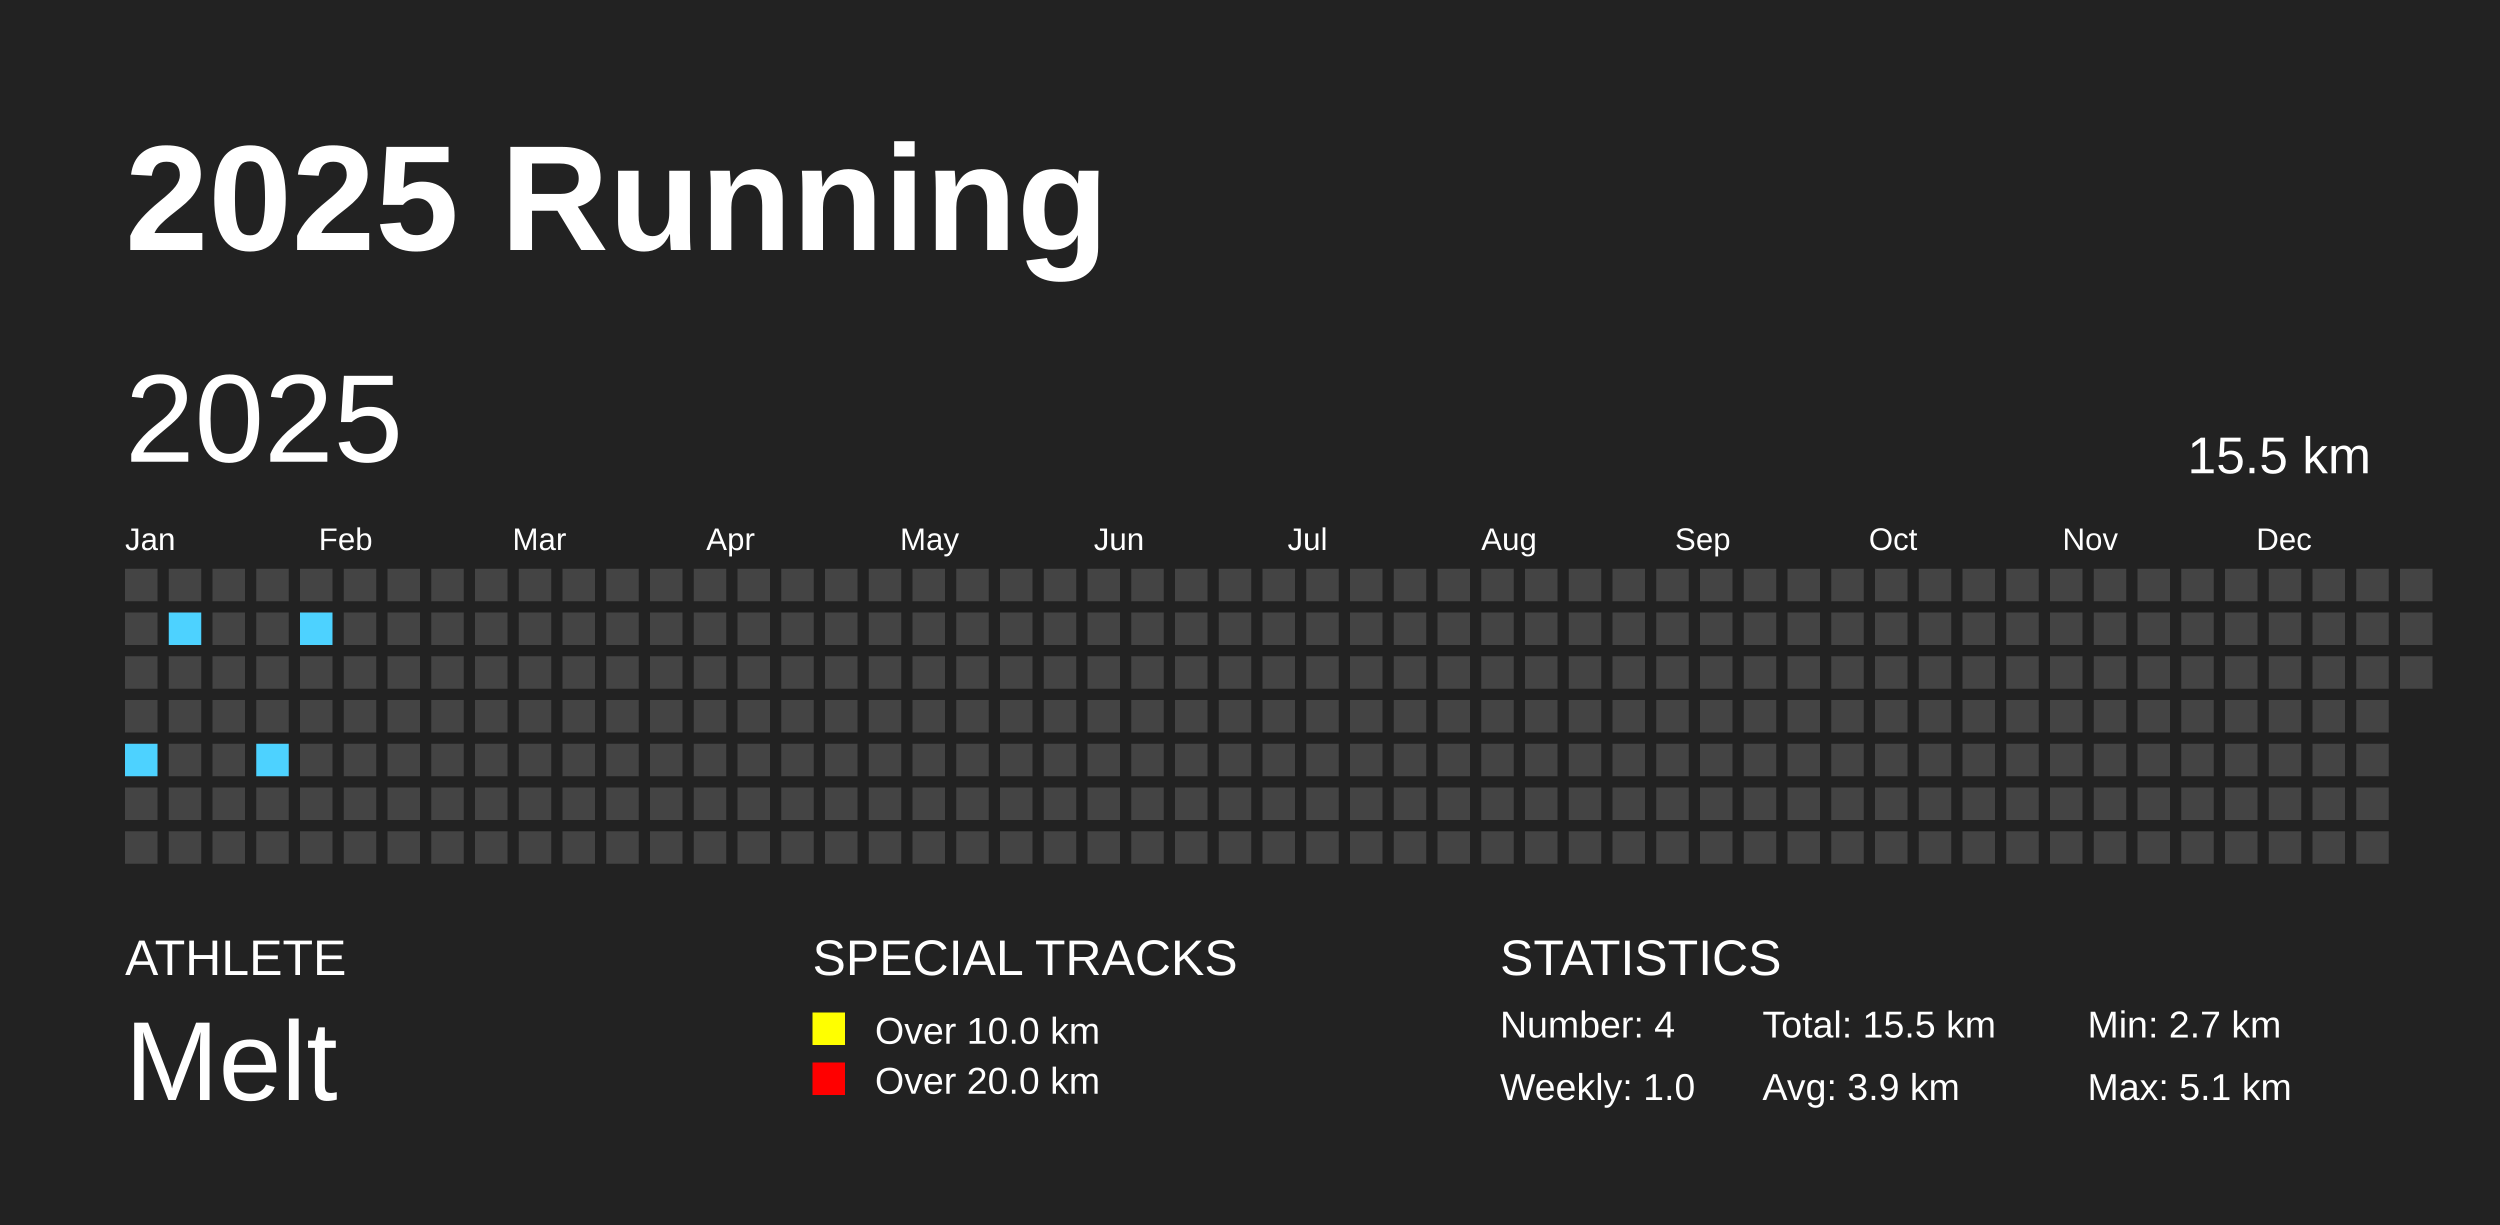
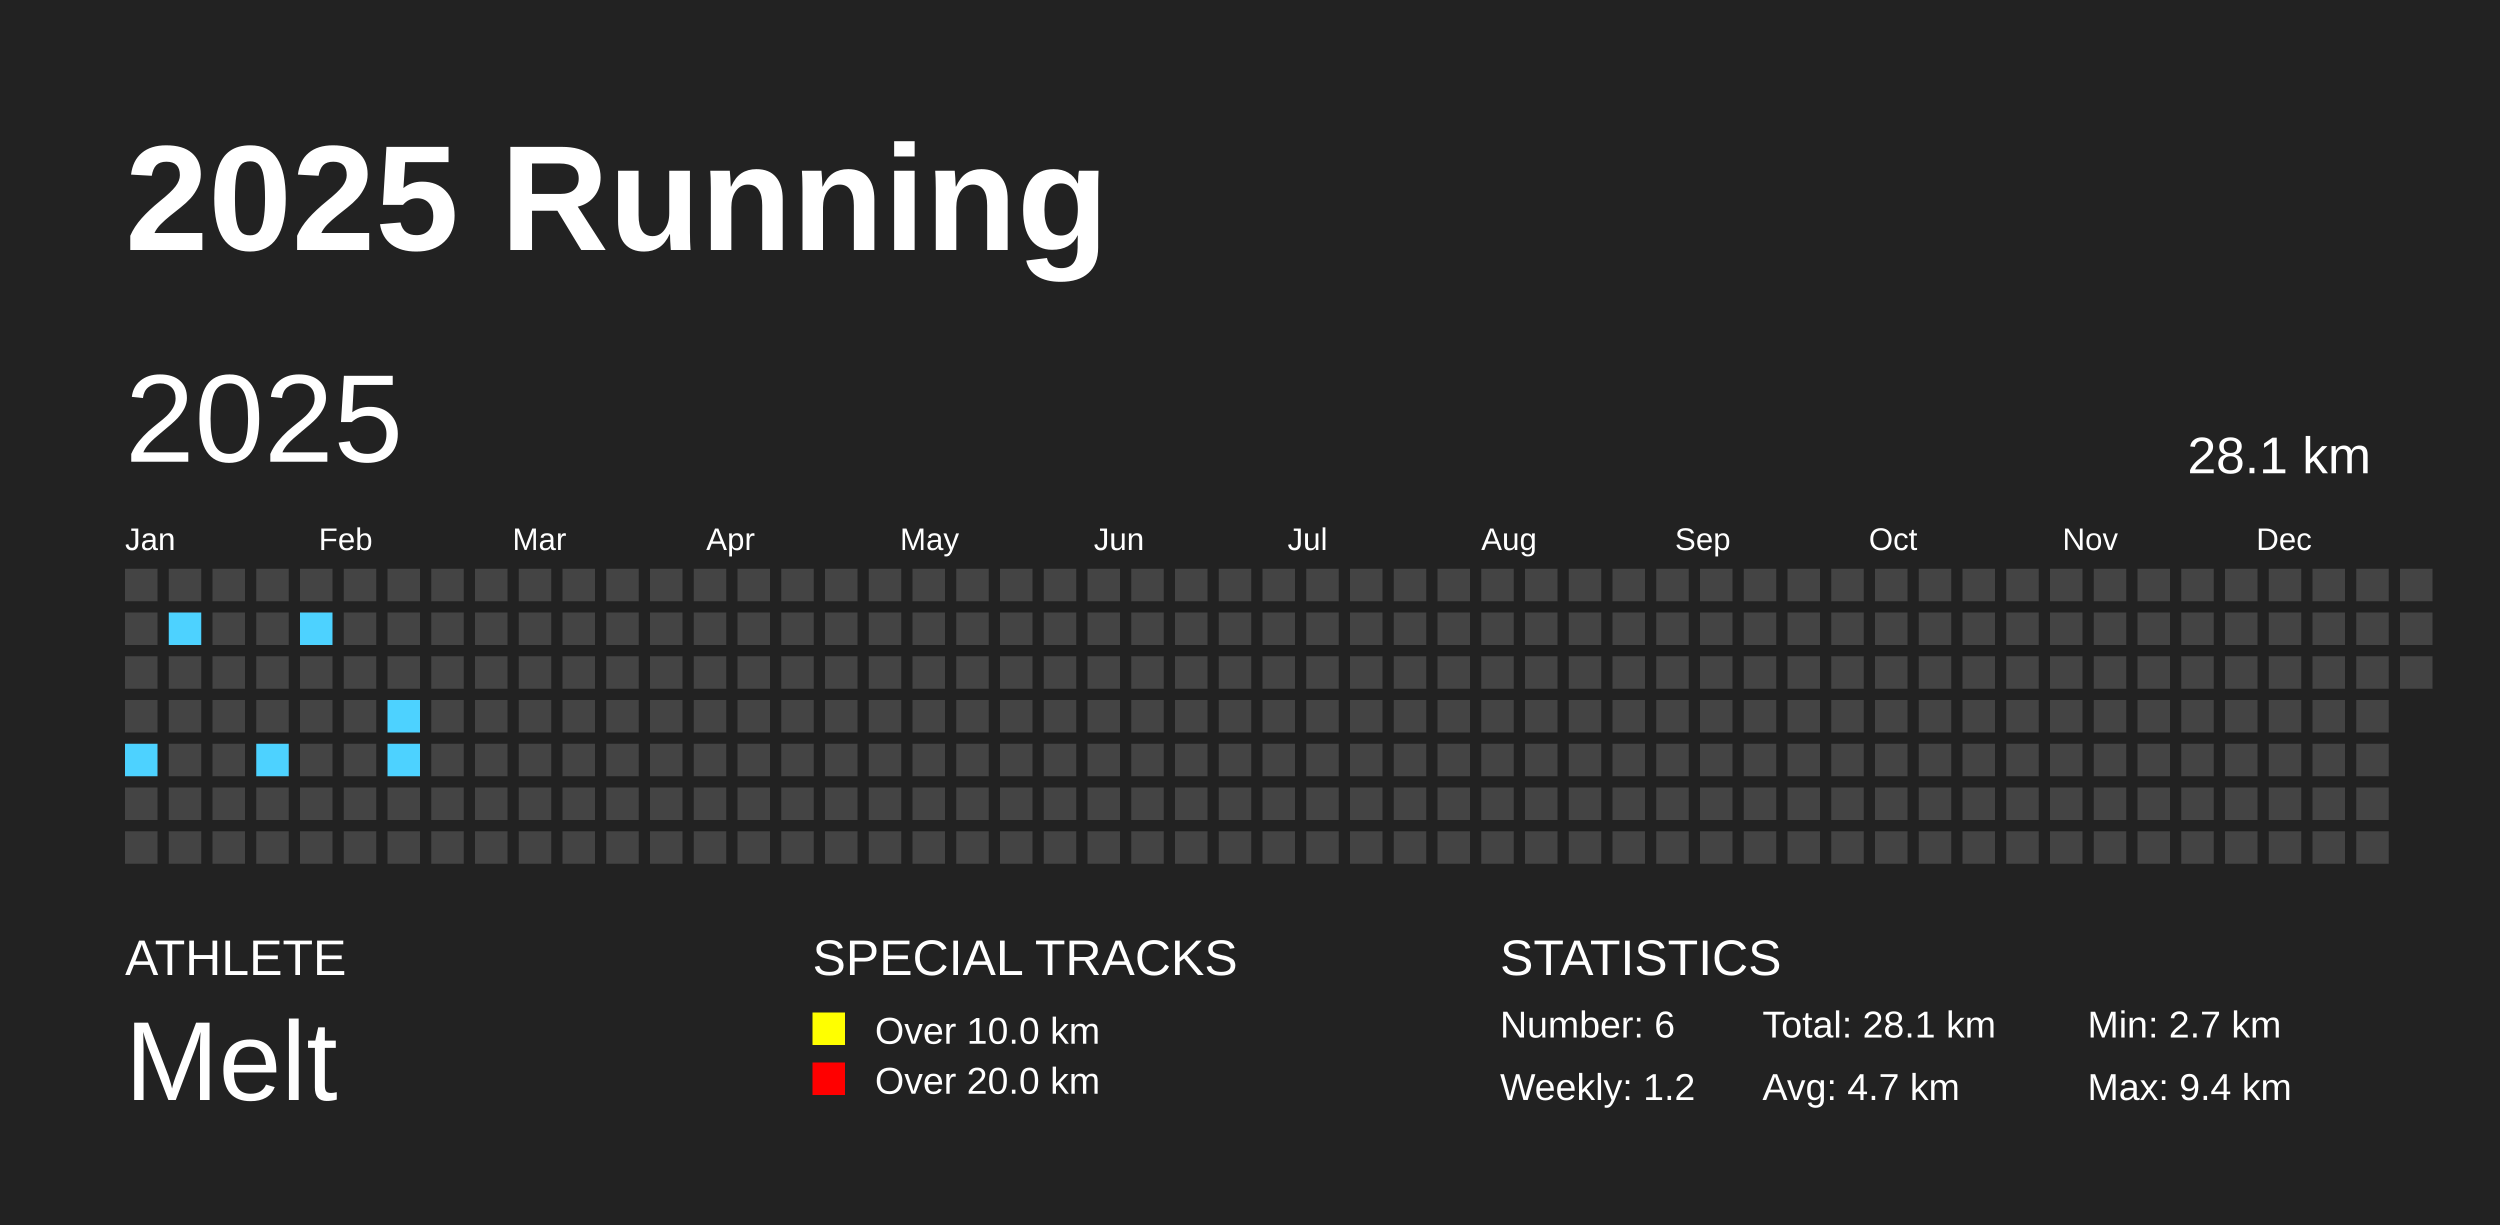
<svg xmlns="http://www.w3.org/2000/svg" baseProfile="full" height="98mm" version="1.1" viewBox="0,0,200,98" width="200mm">
  <defs />
  <rect fill="#222222" height="98" width="200" x="0" y="0" />
  <text fill="#FFFFFF" style="font-size:12px; font-family:Arial; font-weight:bold;" x="10" y="20">2025 Running</text>
  <text fill="#FFFFFF" style="font-size:4px; font-family:Arial" x="10" y="78">ATHLETE</text>
  <text fill="#FFFFFF" style="font-size:9px; font-family:Arial" x="10" y="88">Melt</text>
  <text fill="#FFFFFF" style="font-size:4px; font-family:Arial" x="65" y="78">SPECIAL TRACKS</text>
  <rect fill="yellow" height="2.6" width="2.6" x="65" y="81" />
  <text fill="#FFFFFF" style="font-size:3px; font-family:Arial" x="70" y="83.5">Over 10.0 km</text>
  <rect fill="red" height="2.6" width="2.6" x="65" y="85" />
  <text fill="#FFFFFF" style="font-size:3px; font-family:Arial" x="70" y="87.5">Over 20.0 km</text>
  <text fill="#FFFFFF" style="font-size:4px; font-family:Arial" x="120" y="78">STATISTICS</text>
-   <text fill="#FFFFFF" style="font-size:3px; font-family:Arial" x="120" y="83">Number: 4</text>
-   <text fill="#FFFFFF" style="font-size:3px; font-family:Arial" x="120" y="88">Weekly: 1.0</text>
-   <text fill="#FFFFFF" style="font-size:3px; font-family:Arial" x="141" y="83">Total: 15.5 km</text>
-   <text fill="#FFFFFF" style="font-size:3px; font-family:Arial" x="141" y="88">Avg: 3.9 km</text>
+   <text fill="#FFFFFF" style="font-size:3px; font-family:Arial" x="120" y="83">Number: 6</text>
+   <text fill="#FFFFFF" style="font-size:3px; font-family:Arial" x="120" y="88">Weekly: 1.2</text>
+   <text fill="#FFFFFF" style="font-size:3px; font-family:Arial" x="141" y="83">Total: 28.1 km</text>
+   <text fill="#FFFFFF" style="font-size:3px; font-family:Arial" x="141" y="88">Avg: 4.7 km</text>
  <text fill="#FFFFFF" style="font-size:3px; font-family:Arial" x="167" y="83">Min: 2.7 km</text>
-   <text fill="#FFFFFF" style="font-size:3px; font-family:Arial" x="167" y="88">Max: 5.1 km</text>
+   <text fill="#FFFFFF" style="font-size:3px; font-family:Arial" x="167" y="88">Max: 9.4 km</text>
  <text dominant-baseline="hanging" fill="#FFFFFF" style="font-size:10.0px; font-family:Arial;" x="10" y="30">2025</text>
-   <text dominant-baseline="hanging" fill="#FFFFFF" style="font-size:4.125px; font-family:Arial;" x="175" y="35">15.5 km</text>
+   <text dominant-baseline="hanging" fill="#FFFFFF" style="font-size:4.125px; font-family:Arial;" x="175" y="35">28.1 km</text>
  <text fill="#FFFFFF" style="font-size:2.5px; font-family:Arial" x="10.0" y="44">Jan</text>
  <text fill="#FFFFFF" style="font-size:2.5px; font-family:Arial" x="25.5" y="44">Feb</text>
  <text fill="#FFFFFF" style="font-size:2.5px; font-family:Arial" x="41.0" y="44">Mar</text>
  <text fill="#FFFFFF" style="font-size:2.5px; font-family:Arial" x="56.5" y="44">Apr</text>
  <text fill="#FFFFFF" style="font-size:2.5px; font-family:Arial" x="72.0" y="44">May</text>
  <text fill="#FFFFFF" style="font-size:2.5px; font-family:Arial" x="87.5" y="44">Jun</text>
  <text fill="#FFFFFF" style="font-size:2.5px; font-family:Arial" x="103.0" y="44">Jul</text>
  <text fill="#FFFFFF" style="font-size:2.5px; font-family:Arial" x="118.5" y="44">Aug</text>
  <text fill="#FFFFFF" style="font-size:2.5px; font-family:Arial" x="134.0" y="44">Sep</text>
  <text fill="#FFFFFF" style="font-size:2.5px; font-family:Arial" x="149.5" y="44">Oct</text>
  <text fill="#FFFFFF" style="font-size:2.5px; font-family:Arial" x="165.0" y="44">Nov</text>
  <text fill="#FFFFFF" style="font-size:2.5px; font-family:Arial" x="180.5" y="44">Dec</text>
  <rect fill="#444444" height="2.6" width="2.6" x="10.0" y="45.5" />
  <rect fill="#444444" height="2.6" width="2.6" x="10.0" y="49.0" />
  <rect fill="#444444" height="2.6" width="2.6" x="10.0" y="52.5" />
  <rect fill="#444444" height="2.6" width="2.6" x="10.0" y="56.0" />
  <rect fill="#4DD2FF" height="2.6" width="2.6" x="10.0" y="59.5" />
  <rect fill="#444444" height="2.6" width="2.6" x="10.0" y="63.0" />
  <rect fill="#444444" height="2.6" width="2.6" x="10.0" y="66.5" />
  <rect fill="#444444" height="2.6" width="2.6" x="13.5" y="45.5" />
  <rect fill="#4DD2FF" height="2.6" width="2.6" x="13.5" y="49.0" />
  <rect fill="#444444" height="2.6" width="2.6" x="13.5" y="52.5" />
  <rect fill="#444444" height="2.6" width="2.6" x="13.5" y="56.0" />
  <rect fill="#444444" height="2.6" width="2.6" x="13.5" y="59.5" />
  <rect fill="#444444" height="2.6" width="2.6" x="13.5" y="63.0" />
  <rect fill="#444444" height="2.6" width="2.6" x="13.5" y="66.5" />
  <rect fill="#444444" height="2.6" width="2.6" x="17.0" y="45.5" />
  <rect fill="#444444" height="2.6" width="2.6" x="17.0" y="49.0" />
  <rect fill="#444444" height="2.6" width="2.6" x="17.0" y="52.5" />
  <rect fill="#444444" height="2.6" width="2.6" x="17.0" y="56.0" />
  <rect fill="#444444" height="2.6" width="2.6" x="17.0" y="59.5" />
  <rect fill="#444444" height="2.6" width="2.6" x="17.0" y="63.0" />
  <rect fill="#444444" height="2.6" width="2.6" x="17.0" y="66.5" />
  <rect fill="#444444" height="2.6" width="2.6" x="20.5" y="45.5" />
  <rect fill="#444444" height="2.6" width="2.6" x="20.5" y="49.0" />
  <rect fill="#444444" height="2.6" width="2.6" x="20.5" y="52.5" />
  <rect fill="#444444" height="2.6" width="2.6" x="20.5" y="56.0" />
  <rect fill="#4DD2FF" height="2.6" width="2.6" x="20.5" y="59.5" />
  <rect fill="#444444" height="2.6" width="2.6" x="20.5" y="63.0" />
  <rect fill="#444444" height="2.6" width="2.6" x="20.5" y="66.5" />
  <rect fill="#444444" height="2.6" width="2.6" x="24.0" y="45.5" />
  <rect fill="#4DD2FF" height="2.6" width="2.6" x="24.0" y="49.0" />
  <rect fill="#444444" height="2.6" width="2.6" x="24.0" y="52.5" />
  <rect fill="#444444" height="2.6" width="2.6" x="24.0" y="56.0" />
  <rect fill="#444444" height="2.6" width="2.6" x="24.0" y="59.5" />
  <rect fill="#444444" height="2.6" width="2.6" x="24.0" y="63.0" />
  <rect fill="#444444" height="2.6" width="2.6" x="24.0" y="66.5" />
  <rect fill="#444444" height="2.6" width="2.6" x="27.5" y="45.5" />
  <rect fill="#444444" height="2.6" width="2.6" x="27.5" y="49.0" />
  <rect fill="#444444" height="2.6" width="2.6" x="27.5" y="52.5" />
  <rect fill="#444444" height="2.6" width="2.6" x="27.5" y="56.0" />
  <rect fill="#444444" height="2.6" width="2.6" x="27.5" y="59.5" />
  <rect fill="#444444" height="2.6" width="2.6" x="27.5" y="63.0" />
  <rect fill="#444444" height="2.6" width="2.6" x="27.5" y="66.5" />
  <rect fill="#444444" height="2.6" width="2.6" x="31.0" y="45.5" />
  <rect fill="#444444" height="2.6" width="2.6" x="31.0" y="49.0" />
  <rect fill="#444444" height="2.6" width="2.6" x="31.0" y="52.5" />
-   <rect fill="#444444" height="2.6" width="2.6" x="31.0" y="56.0" />
-   <rect fill="#444444" height="2.6" width="2.6" x="31.0" y="59.5" />
+   <rect fill="#4DD2FF" height="2.6" width="2.6" x="31.0" y="56.0" />
+   <rect fill="#4DD2FF" height="2.6" width="2.6" x="31.0" y="59.5" />
  <rect fill="#444444" height="2.6" width="2.6" x="31.0" y="63.0" />
  <rect fill="#444444" height="2.6" width="2.6" x="31.0" y="66.5" />
  <rect fill="#444444" height="2.6" width="2.6" x="34.5" y="45.5" />
  <rect fill="#444444" height="2.6" width="2.6" x="34.5" y="49.0" />
  <rect fill="#444444" height="2.6" width="2.6" x="34.5" y="52.5" />
  <rect fill="#444444" height="2.6" width="2.6" x="34.5" y="56.0" />
  <rect fill="#444444" height="2.6" width="2.6" x="34.5" y="59.5" />
  <rect fill="#444444" height="2.6" width="2.6" x="34.5" y="63.0" />
  <rect fill="#444444" height="2.6" width="2.6" x="34.5" y="66.5" />
  <rect fill="#444444" height="2.6" width="2.6" x="38.0" y="45.5" />
  <rect fill="#444444" height="2.6" width="2.6" x="38.0" y="49.0" />
  <rect fill="#444444" height="2.6" width="2.6" x="38.0" y="52.5" />
  <rect fill="#444444" height="2.6" width="2.6" x="38.0" y="56.0" />
  <rect fill="#444444" height="2.6" width="2.6" x="38.0" y="59.5" />
  <rect fill="#444444" height="2.6" width="2.6" x="38.0" y="63.0" />
  <rect fill="#444444" height="2.6" width="2.6" x="38.0" y="66.5" />
  <rect fill="#444444" height="2.6" width="2.6" x="41.5" y="45.5" />
  <rect fill="#444444" height="2.6" width="2.6" x="41.5" y="49.0" />
  <rect fill="#444444" height="2.6" width="2.6" x="41.5" y="52.5" />
  <rect fill="#444444" height="2.6" width="2.6" x="41.5" y="56.0" />
  <rect fill="#444444" height="2.6" width="2.6" x="41.5" y="59.5" />
  <rect fill="#444444" height="2.6" width="2.6" x="41.5" y="63.0" />
  <rect fill="#444444" height="2.6" width="2.6" x="41.5" y="66.5" />
  <rect fill="#444444" height="2.6" width="2.6" x="45.0" y="45.5" />
  <rect fill="#444444" height="2.6" width="2.6" x="45.0" y="49.0" />
  <rect fill="#444444" height="2.6" width="2.6" x="45.0" y="52.5" />
  <rect fill="#444444" height="2.6" width="2.6" x="45.0" y="56.0" />
  <rect fill="#444444" height="2.6" width="2.6" x="45.0" y="59.5" />
  <rect fill="#444444" height="2.6" width="2.6" x="45.0" y="63.0" />
  <rect fill="#444444" height="2.6" width="2.6" x="45.0" y="66.5" />
  <rect fill="#444444" height="2.6" width="2.6" x="48.5" y="45.5" />
  <rect fill="#444444" height="2.6" width="2.6" x="48.5" y="49.0" />
  <rect fill="#444444" height="2.6" width="2.6" x="48.5" y="52.5" />
  <rect fill="#444444" height="2.6" width="2.6" x="48.5" y="56.0" />
  <rect fill="#444444" height="2.6" width="2.6" x="48.5" y="59.5" />
  <rect fill="#444444" height="2.6" width="2.6" x="48.5" y="63.0" />
  <rect fill="#444444" height="2.6" width="2.6" x="48.5" y="66.5" />
  <rect fill="#444444" height="2.6" width="2.6" x="52.0" y="45.5" />
  <rect fill="#444444" height="2.6" width="2.6" x="52.0" y="49.0" />
  <rect fill="#444444" height="2.6" width="2.6" x="52.0" y="52.5" />
  <rect fill="#444444" height="2.6" width="2.6" x="52.0" y="56.0" />
  <rect fill="#444444" height="2.6" width="2.6" x="52.0" y="59.5" />
  <rect fill="#444444" height="2.6" width="2.6" x="52.0" y="63.0" />
  <rect fill="#444444" height="2.6" width="2.6" x="52.0" y="66.5" />
  <rect fill="#444444" height="2.6" width="2.6" x="55.5" y="45.5" />
  <rect fill="#444444" height="2.6" width="2.6" x="55.5" y="49.0" />
  <rect fill="#444444" height="2.6" width="2.6" x="55.5" y="52.5" />
  <rect fill="#444444" height="2.6" width="2.6" x="55.5" y="56.0" />
  <rect fill="#444444" height="2.6" width="2.6" x="55.5" y="59.5" />
  <rect fill="#444444" height="2.6" width="2.6" x="55.5" y="63.0" />
  <rect fill="#444444" height="2.6" width="2.6" x="55.5" y="66.5" />
  <rect fill="#444444" height="2.6" width="2.6" x="59.0" y="45.5" />
  <rect fill="#444444" height="2.6" width="2.6" x="59.0" y="49.0" />
  <rect fill="#444444" height="2.6" width="2.6" x="59.0" y="52.5" />
  <rect fill="#444444" height="2.6" width="2.6" x="59.0" y="56.0" />
  <rect fill="#444444" height="2.6" width="2.6" x="59.0" y="59.5" />
  <rect fill="#444444" height="2.6" width="2.6" x="59.0" y="63.0" />
  <rect fill="#444444" height="2.6" width="2.6" x="59.0" y="66.5" />
  <rect fill="#444444" height="2.6" width="2.6" x="62.5" y="45.5" />
  <rect fill="#444444" height="2.6" width="2.6" x="62.5" y="49.0" />
  <rect fill="#444444" height="2.6" width="2.6" x="62.5" y="52.5" />
  <rect fill="#444444" height="2.6" width="2.6" x="62.5" y="56.0" />
  <rect fill="#444444" height="2.6" width="2.6" x="62.5" y="59.5" />
  <rect fill="#444444" height="2.6" width="2.6" x="62.5" y="63.0" />
  <rect fill="#444444" height="2.6" width="2.6" x="62.5" y="66.5" />
  <rect fill="#444444" height="2.6" width="2.6" x="66.0" y="45.5" />
  <rect fill="#444444" height="2.6" width="2.6" x="66.0" y="49.0" />
  <rect fill="#444444" height="2.6" width="2.6" x="66.0" y="52.5" />
  <rect fill="#444444" height="2.6" width="2.6" x="66.0" y="56.0" />
  <rect fill="#444444" height="2.6" width="2.6" x="66.0" y="59.5" />
  <rect fill="#444444" height="2.6" width="2.6" x="66.0" y="63.0" />
  <rect fill="#444444" height="2.6" width="2.6" x="66.0" y="66.5" />
  <rect fill="#444444" height="2.6" width="2.6" x="69.5" y="45.5" />
  <rect fill="#444444" height="2.6" width="2.6" x="69.5" y="49.0" />
  <rect fill="#444444" height="2.6" width="2.6" x="69.5" y="52.5" />
  <rect fill="#444444" height="2.6" width="2.6" x="69.5" y="56.0" />
  <rect fill="#444444" height="2.6" width="2.6" x="69.5" y="59.5" />
  <rect fill="#444444" height="2.6" width="2.6" x="69.5" y="63.0" />
  <rect fill="#444444" height="2.6" width="2.6" x="69.5" y="66.5" />
  <rect fill="#444444" height="2.6" width="2.6" x="73.0" y="45.5" />
  <rect fill="#444444" height="2.6" width="2.6" x="73.0" y="49.0" />
  <rect fill="#444444" height="2.6" width="2.6" x="73.0" y="52.5" />
  <rect fill="#444444" height="2.6" width="2.6" x="73.0" y="56.0" />
  <rect fill="#444444" height="2.6" width="2.6" x="73.0" y="59.5" />
  <rect fill="#444444" height="2.6" width="2.6" x="73.0" y="63.0" />
  <rect fill="#444444" height="2.6" width="2.6" x="73.0" y="66.5" />
  <rect fill="#444444" height="2.6" width="2.6" x="76.5" y="45.5" />
  <rect fill="#444444" height="2.6" width="2.6" x="76.5" y="49.0" />
  <rect fill="#444444" height="2.6" width="2.6" x="76.5" y="52.5" />
  <rect fill="#444444" height="2.6" width="2.6" x="76.5" y="56.0" />
  <rect fill="#444444" height="2.6" width="2.6" x="76.5" y="59.5" />
  <rect fill="#444444" height="2.6" width="2.6" x="76.5" y="63.0" />
  <rect fill="#444444" height="2.6" width="2.6" x="76.5" y="66.5" />
  <rect fill="#444444" height="2.6" width="2.6" x="80.0" y="45.5" />
  <rect fill="#444444" height="2.6" width="2.6" x="80.0" y="49.0" />
  <rect fill="#444444" height="2.6" width="2.6" x="80.0" y="52.5" />
  <rect fill="#444444" height="2.6" width="2.6" x="80.0" y="56.0" />
  <rect fill="#444444" height="2.6" width="2.6" x="80.0" y="59.5" />
  <rect fill="#444444" height="2.6" width="2.6" x="80.0" y="63.0" />
  <rect fill="#444444" height="2.6" width="2.6" x="80.0" y="66.5" />
  <rect fill="#444444" height="2.6" width="2.6" x="83.5" y="45.5" />
  <rect fill="#444444" height="2.6" width="2.6" x="83.5" y="49.0" />
  <rect fill="#444444" height="2.6" width="2.6" x="83.5" y="52.5" />
  <rect fill="#444444" height="2.6" width="2.6" x="83.5" y="56.0" />
  <rect fill="#444444" height="2.6" width="2.6" x="83.5" y="59.5" />
  <rect fill="#444444" height="2.6" width="2.6" x="83.5" y="63.0" />
  <rect fill="#444444" height="2.6" width="2.6" x="83.5" y="66.5" />
  <rect fill="#444444" height="2.6" width="2.6" x="87.0" y="45.5" />
  <rect fill="#444444" height="2.6" width="2.6" x="87.0" y="49.0" />
  <rect fill="#444444" height="2.6" width="2.6" x="87.0" y="52.5" />
  <rect fill="#444444" height="2.6" width="2.6" x="87.0" y="56.0" />
  <rect fill="#444444" height="2.6" width="2.6" x="87.0" y="59.5" />
  <rect fill="#444444" height="2.6" width="2.6" x="87.0" y="63.0" />
  <rect fill="#444444" height="2.6" width="2.6" x="87.0" y="66.5" />
  <rect fill="#444444" height="2.6" width="2.6" x="90.5" y="45.5" />
  <rect fill="#444444" height="2.6" width="2.6" x="90.5" y="49.0" />
  <rect fill="#444444" height="2.6" width="2.6" x="90.5" y="52.5" />
  <rect fill="#444444" height="2.6" width="2.6" x="90.5" y="56.0" />
  <rect fill="#444444" height="2.6" width="2.6" x="90.5" y="59.5" />
  <rect fill="#444444" height="2.6" width="2.6" x="90.5" y="63.0" />
  <rect fill="#444444" height="2.6" width="2.6" x="90.5" y="66.5" />
  <rect fill="#444444" height="2.6" width="2.6" x="94.0" y="45.5" />
  <rect fill="#444444" height="2.6" width="2.6" x="94.0" y="49.0" />
  <rect fill="#444444" height="2.6" width="2.6" x="94.0" y="52.5" />
  <rect fill="#444444" height="2.6" width="2.6" x="94.0" y="56.0" />
  <rect fill="#444444" height="2.6" width="2.6" x="94.0" y="59.5" />
  <rect fill="#444444" height="2.6" width="2.6" x="94.0" y="63.0" />
  <rect fill="#444444" height="2.6" width="2.6" x="94.0" y="66.5" />
  <rect fill="#444444" height="2.6" width="2.6" x="97.5" y="45.5" />
  <rect fill="#444444" height="2.6" width="2.6" x="97.5" y="49.0" />
  <rect fill="#444444" height="2.6" width="2.6" x="97.5" y="52.5" />
  <rect fill="#444444" height="2.6" width="2.6" x="97.5" y="56.0" />
  <rect fill="#444444" height="2.6" width="2.6" x="97.5" y="59.5" />
  <rect fill="#444444" height="2.6" width="2.6" x="97.5" y="63.0" />
  <rect fill="#444444" height="2.6" width="2.6" x="97.5" y="66.5" />
  <rect fill="#444444" height="2.6" width="2.6" x="101.0" y="45.5" />
  <rect fill="#444444" height="2.6" width="2.6" x="101.0" y="49.0" />
  <rect fill="#444444" height="2.6" width="2.6" x="101.0" y="52.5" />
  <rect fill="#444444" height="2.6" width="2.6" x="101.0" y="56.0" />
  <rect fill="#444444" height="2.6" width="2.6" x="101.0" y="59.5" />
  <rect fill="#444444" height="2.6" width="2.6" x="101.0" y="63.0" />
  <rect fill="#444444" height="2.6" width="2.6" x="101.0" y="66.5" />
  <rect fill="#444444" height="2.6" width="2.6" x="104.5" y="45.5" />
  <rect fill="#444444" height="2.6" width="2.6" x="104.5" y="49.0" />
  <rect fill="#444444" height="2.6" width="2.6" x="104.5" y="52.5" />
  <rect fill="#444444" height="2.6" width="2.6" x="104.5" y="56.0" />
  <rect fill="#444444" height="2.6" width="2.6" x="104.5" y="59.5" />
  <rect fill="#444444" height="2.6" width="2.6" x="104.5" y="63.0" />
  <rect fill="#444444" height="2.6" width="2.6" x="104.5" y="66.5" />
  <rect fill="#444444" height="2.6" width="2.6" x="108.0" y="45.5" />
  <rect fill="#444444" height="2.6" width="2.6" x="108.0" y="49.0" />
  <rect fill="#444444" height="2.6" width="2.6" x="108.0" y="52.5" />
  <rect fill="#444444" height="2.6" width="2.6" x="108.0" y="56.0" />
  <rect fill="#444444" height="2.6" width="2.6" x="108.0" y="59.5" />
  <rect fill="#444444" height="2.6" width="2.6" x="108.0" y="63.0" />
  <rect fill="#444444" height="2.6" width="2.6" x="108.0" y="66.5" />
  <rect fill="#444444" height="2.6" width="2.6" x="111.5" y="45.5" />
  <rect fill="#444444" height="2.6" width="2.6" x="111.5" y="49.0" />
  <rect fill="#444444" height="2.6" width="2.6" x="111.5" y="52.5" />
  <rect fill="#444444" height="2.6" width="2.6" x="111.5" y="56.0" />
  <rect fill="#444444" height="2.6" width="2.6" x="111.5" y="59.5" />
  <rect fill="#444444" height="2.6" width="2.6" x="111.5" y="63.0" />
  <rect fill="#444444" height="2.6" width="2.6" x="111.5" y="66.5" />
  <rect fill="#444444" height="2.6" width="2.6" x="115.0" y="45.5" />
  <rect fill="#444444" height="2.6" width="2.6" x="115.0" y="49.0" />
  <rect fill="#444444" height="2.6" width="2.6" x="115.0" y="52.5" />
  <rect fill="#444444" height="2.6" width="2.6" x="115.0" y="56.0" />
  <rect fill="#444444" height="2.6" width="2.6" x="115.0" y="59.5" />
  <rect fill="#444444" height="2.6" width="2.6" x="115.0" y="63.0" />
  <rect fill="#444444" height="2.6" width="2.6" x="115.0" y="66.5" />
  <rect fill="#444444" height="2.6" width="2.6" x="118.5" y="45.5" />
  <rect fill="#444444" height="2.6" width="2.6" x="118.5" y="49.0" />
  <rect fill="#444444" height="2.6" width="2.6" x="118.5" y="52.5" />
  <rect fill="#444444" height="2.6" width="2.6" x="118.5" y="56.0" />
  <rect fill="#444444" height="2.6" width="2.6" x="118.5" y="59.5" />
  <rect fill="#444444" height="2.6" width="2.6" x="118.5" y="63.0" />
  <rect fill="#444444" height="2.6" width="2.6" x="118.5" y="66.5" />
  <rect fill="#444444" height="2.6" width="2.6" x="122.0" y="45.5" />
  <rect fill="#444444" height="2.6" width="2.6" x="122.0" y="49.0" />
  <rect fill="#444444" height="2.6" width="2.6" x="122.0" y="52.5" />
  <rect fill="#444444" height="2.6" width="2.6" x="122.0" y="56.0" />
  <rect fill="#444444" height="2.6" width="2.6" x="122.0" y="59.5" />
  <rect fill="#444444" height="2.6" width="2.6" x="122.0" y="63.0" />
  <rect fill="#444444" height="2.6" width="2.6" x="122.0" y="66.5" />
  <rect fill="#444444" height="2.6" width="2.6" x="125.5" y="45.5" />
  <rect fill="#444444" height="2.6" width="2.6" x="125.5" y="49.0" />
  <rect fill="#444444" height="2.6" width="2.6" x="125.5" y="52.5" />
  <rect fill="#444444" height="2.6" width="2.6" x="125.5" y="56.0" />
  <rect fill="#444444" height="2.6" width="2.6" x="125.5" y="59.5" />
  <rect fill="#444444" height="2.6" width="2.6" x="125.5" y="63.0" />
  <rect fill="#444444" height="2.6" width="2.6" x="125.5" y="66.5" />
  <rect fill="#444444" height="2.6" width="2.6" x="129.0" y="45.5" />
  <rect fill="#444444" height="2.6" width="2.6" x="129.0" y="49.0" />
  <rect fill="#444444" height="2.6" width="2.6" x="129.0" y="52.5" />
  <rect fill="#444444" height="2.6" width="2.6" x="129.0" y="56.0" />
  <rect fill="#444444" height="2.6" width="2.6" x="129.0" y="59.5" />
  <rect fill="#444444" height="2.6" width="2.6" x="129.0" y="63.0" />
  <rect fill="#444444" height="2.6" width="2.6" x="129.0" y="66.5" />
  <rect fill="#444444" height="2.6" width="2.6" x="132.5" y="45.5" />
  <rect fill="#444444" height="2.6" width="2.6" x="132.5" y="49.0" />
  <rect fill="#444444" height="2.6" width="2.6" x="132.5" y="52.5" />
  <rect fill="#444444" height="2.6" width="2.6" x="132.5" y="56.0" />
  <rect fill="#444444" height="2.6" width="2.6" x="132.5" y="59.5" />
  <rect fill="#444444" height="2.6" width="2.6" x="132.5" y="63.0" />
  <rect fill="#444444" height="2.6" width="2.6" x="132.5" y="66.5" />
  <rect fill="#444444" height="2.6" width="2.6" x="136.0" y="45.5" />
  <rect fill="#444444" height="2.6" width="2.6" x="136.0" y="49.0" />
  <rect fill="#444444" height="2.6" width="2.6" x="136.0" y="52.5" />
  <rect fill="#444444" height="2.6" width="2.6" x="136.0" y="56.0" />
  <rect fill="#444444" height="2.6" width="2.6" x="136.0" y="59.5" />
  <rect fill="#444444" height="2.6" width="2.6" x="136.0" y="63.0" />
  <rect fill="#444444" height="2.6" width="2.6" x="136.0" y="66.5" />
  <rect fill="#444444" height="2.6" width="2.6" x="139.5" y="45.5" />
  <rect fill="#444444" height="2.6" width="2.6" x="139.5" y="49.0" />
  <rect fill="#444444" height="2.6" width="2.6" x="139.5" y="52.5" />
  <rect fill="#444444" height="2.6" width="2.6" x="139.5" y="56.0" />
  <rect fill="#444444" height="2.6" width="2.6" x="139.5" y="59.5" />
  <rect fill="#444444" height="2.6" width="2.6" x="139.5" y="63.0" />
  <rect fill="#444444" height="2.6" width="2.6" x="139.5" y="66.5" />
  <rect fill="#444444" height="2.6" width="2.6" x="143.0" y="45.5" />
  <rect fill="#444444" height="2.6" width="2.6" x="143.0" y="49.0" />
  <rect fill="#444444" height="2.6" width="2.6" x="143.0" y="52.5" />
  <rect fill="#444444" height="2.6" width="2.6" x="143.0" y="56.0" />
  <rect fill="#444444" height="2.6" width="2.6" x="143.0" y="59.5" />
  <rect fill="#444444" height="2.6" width="2.6" x="143.0" y="63.0" />
  <rect fill="#444444" height="2.6" width="2.6" x="143.0" y="66.5" />
  <rect fill="#444444" height="2.6" width="2.6" x="146.5" y="45.5" />
  <rect fill="#444444" height="2.6" width="2.6" x="146.5" y="49.0" />
  <rect fill="#444444" height="2.6" width="2.6" x="146.5" y="52.5" />
  <rect fill="#444444" height="2.6" width="2.6" x="146.5" y="56.0" />
  <rect fill="#444444" height="2.6" width="2.6" x="146.5" y="59.5" />
  <rect fill="#444444" height="2.6" width="2.6" x="146.5" y="63.0" />
  <rect fill="#444444" height="2.6" width="2.6" x="146.5" y="66.5" />
  <rect fill="#444444" height="2.6" width="2.6" x="150.0" y="45.5" />
  <rect fill="#444444" height="2.6" width="2.6" x="150.0" y="49.0" />
  <rect fill="#444444" height="2.6" width="2.6" x="150.0" y="52.5" />
  <rect fill="#444444" height="2.6" width="2.6" x="150.0" y="56.0" />
  <rect fill="#444444" height="2.6" width="2.6" x="150.0" y="59.5" />
  <rect fill="#444444" height="2.6" width="2.6" x="150.0" y="63.0" />
  <rect fill="#444444" height="2.6" width="2.6" x="150.0" y="66.5" />
  <rect fill="#444444" height="2.6" width="2.6" x="153.5" y="45.5" />
  <rect fill="#444444" height="2.6" width="2.6" x="153.5" y="49.0" />
  <rect fill="#444444" height="2.6" width="2.6" x="153.5" y="52.5" />
  <rect fill="#444444" height="2.6" width="2.6" x="153.5" y="56.0" />
  <rect fill="#444444" height="2.6" width="2.6" x="153.5" y="59.5" />
  <rect fill="#444444" height="2.6" width="2.6" x="153.5" y="63.0" />
  <rect fill="#444444" height="2.6" width="2.6" x="153.5" y="66.5" />
  <rect fill="#444444" height="2.6" width="2.6" x="157.0" y="45.5" />
  <rect fill="#444444" height="2.6" width="2.6" x="157.0" y="49.0" />
  <rect fill="#444444" height="2.6" width="2.6" x="157.0" y="52.5" />
  <rect fill="#444444" height="2.6" width="2.6" x="157.0" y="56.0" />
  <rect fill="#444444" height="2.6" width="2.6" x="157.0" y="59.5" />
  <rect fill="#444444" height="2.6" width="2.6" x="157.0" y="63.0" />
  <rect fill="#444444" height="2.6" width="2.6" x="157.0" y="66.5" />
  <rect fill="#444444" height="2.6" width="2.6" x="160.5" y="45.5" />
  <rect fill="#444444" height="2.6" width="2.6" x="160.5" y="49.0" />
  <rect fill="#444444" height="2.6" width="2.6" x="160.5" y="52.5" />
  <rect fill="#444444" height="2.6" width="2.6" x="160.5" y="56.0" />
  <rect fill="#444444" height="2.6" width="2.6" x="160.5" y="59.5" />
  <rect fill="#444444" height="2.6" width="2.6" x="160.5" y="63.0" />
  <rect fill="#444444" height="2.6" width="2.6" x="160.5" y="66.5" />
  <rect fill="#444444" height="2.6" width="2.6" x="164.0" y="45.5" />
  <rect fill="#444444" height="2.6" width="2.6" x="164.0" y="49.0" />
  <rect fill="#444444" height="2.6" width="2.6" x="164.0" y="52.5" />
  <rect fill="#444444" height="2.6" width="2.6" x="164.0" y="56.0" />
  <rect fill="#444444" height="2.6" width="2.6" x="164.0" y="59.5" />
  <rect fill="#444444" height="2.6" width="2.6" x="164.0" y="63.0" />
  <rect fill="#444444" height="2.6" width="2.6" x="164.0" y="66.5" />
  <rect fill="#444444" height="2.6" width="2.6" x="167.5" y="45.5" />
  <rect fill="#444444" height="2.6" width="2.6" x="167.5" y="49.0" />
  <rect fill="#444444" height="2.6" width="2.6" x="167.5" y="52.5" />
  <rect fill="#444444" height="2.6" width="2.6" x="167.5" y="56.0" />
  <rect fill="#444444" height="2.6" width="2.6" x="167.5" y="59.5" />
  <rect fill="#444444" height="2.6" width="2.6" x="167.5" y="63.0" />
  <rect fill="#444444" height="2.6" width="2.6" x="167.5" y="66.5" />
  <rect fill="#444444" height="2.6" width="2.6" x="171.0" y="45.5" />
  <rect fill="#444444" height="2.6" width="2.6" x="171.0" y="49.0" />
  <rect fill="#444444" height="2.6" width="2.6" x="171.0" y="52.5" />
  <rect fill="#444444" height="2.6" width="2.6" x="171.0" y="56.0" />
  <rect fill="#444444" height="2.6" width="2.6" x="171.0" y="59.5" />
  <rect fill="#444444" height="2.6" width="2.6" x="171.0" y="63.0" />
  <rect fill="#444444" height="2.6" width="2.6" x="171.0" y="66.5" />
  <rect fill="#444444" height="2.6" width="2.6" x="174.5" y="45.5" />
  <rect fill="#444444" height="2.6" width="2.6" x="174.5" y="49.0" />
  <rect fill="#444444" height="2.6" width="2.6" x="174.5" y="52.5" />
  <rect fill="#444444" height="2.6" width="2.6" x="174.5" y="56.0" />
  <rect fill="#444444" height="2.6" width="2.6" x="174.5" y="59.5" />
  <rect fill="#444444" height="2.6" width="2.6" x="174.5" y="63.0" />
  <rect fill="#444444" height="2.6" width="2.6" x="174.5" y="66.5" />
  <rect fill="#444444" height="2.6" width="2.6" x="178.0" y="45.5" />
  <rect fill="#444444" height="2.6" width="2.6" x="178.0" y="49.0" />
  <rect fill="#444444" height="2.6" width="2.6" x="178.0" y="52.5" />
  <rect fill="#444444" height="2.6" width="2.6" x="178.0" y="56.0" />
  <rect fill="#444444" height="2.6" width="2.6" x="178.0" y="59.5" />
  <rect fill="#444444" height="2.6" width="2.6" x="178.0" y="63.0" />
  <rect fill="#444444" height="2.6" width="2.6" x="178.0" y="66.5" />
  <rect fill="#444444" height="2.6" width="2.6" x="181.5" y="45.5" />
  <rect fill="#444444" height="2.6" width="2.6" x="181.5" y="49.0" />
  <rect fill="#444444" height="2.6" width="2.6" x="181.5" y="52.5" />
  <rect fill="#444444" height="2.6" width="2.6" x="181.5" y="56.0" />
  <rect fill="#444444" height="2.6" width="2.6" x="181.5" y="59.5" />
  <rect fill="#444444" height="2.6" width="2.6" x="181.5" y="63.0" />
  <rect fill="#444444" height="2.6" width="2.6" x="181.5" y="66.5" />
  <rect fill="#444444" height="2.6" width="2.6" x="185.0" y="45.5" />
  <rect fill="#444444" height="2.6" width="2.6" x="185.0" y="49.0" />
  <rect fill="#444444" height="2.6" width="2.6" x="185.0" y="52.5" />
  <rect fill="#444444" height="2.6" width="2.6" x="185.0" y="56.0" />
  <rect fill="#444444" height="2.6" width="2.6" x="185.0" y="59.5" />
  <rect fill="#444444" height="2.6" width="2.6" x="185.0" y="63.0" />
  <rect fill="#444444" height="2.6" width="2.6" x="185.0" y="66.5" />
  <rect fill="#444444" height="2.6" width="2.6" x="188.5" y="45.5" />
  <rect fill="#444444" height="2.6" width="2.6" x="188.5" y="49.0" />
  <rect fill="#444444" height="2.6" width="2.6" x="188.5" y="52.5" />
  <rect fill="#444444" height="2.6" width="2.6" x="188.5" y="56.0" />
  <rect fill="#444444" height="2.6" width="2.6" x="188.5" y="59.5" />
  <rect fill="#444444" height="2.6" width="2.6" x="188.5" y="63.0" />
  <rect fill="#444444" height="2.6" width="2.6" x="188.5" y="66.5" />
  <rect fill="#444444" height="2.6" width="2.6" x="192.0" y="45.5" />
  <rect fill="#444444" height="2.6" width="2.6" x="192.0" y="49.0" />
  <rect fill="#444444" height="2.6" width="2.6" x="192.0" y="52.5" />
</svg>
